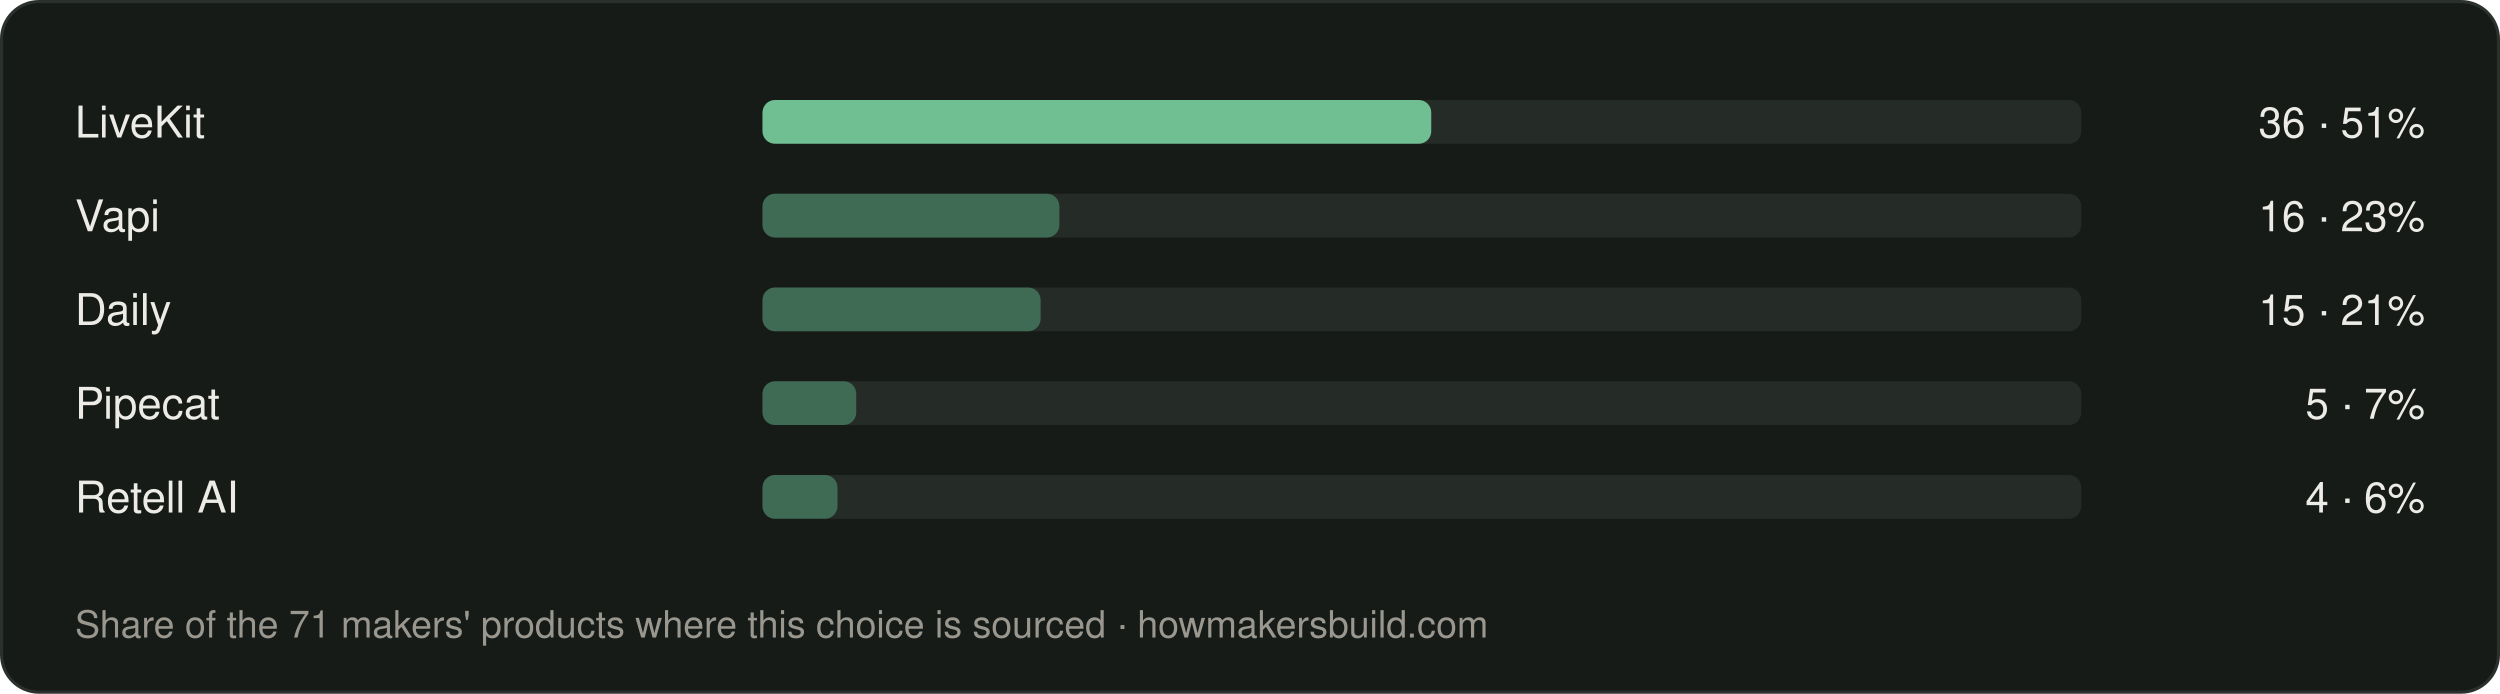
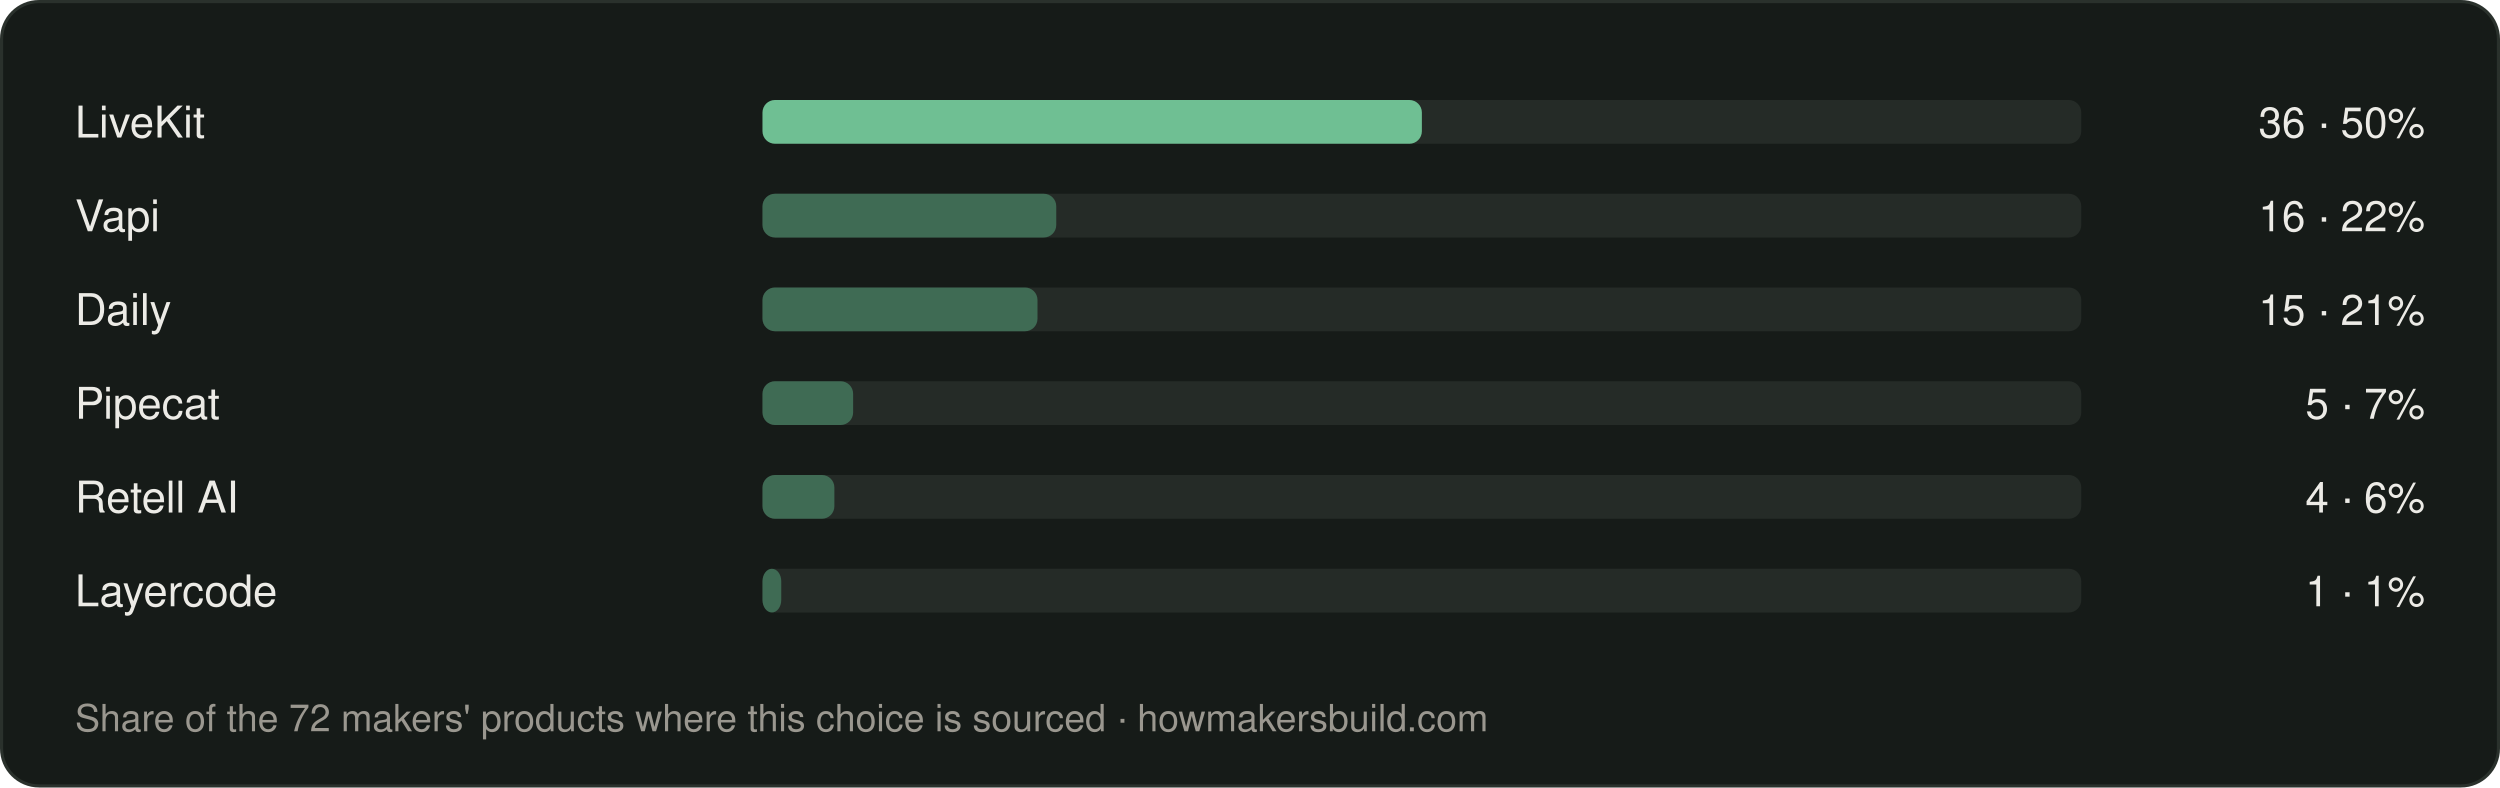
- <svg xmlns="http://www.w3.org/2000/svg" width="800" height="222" viewBox="0 0 800 222" font-family="-apple-system, BlinkMacSystemFont, 'Segoe UI', Helvetica, Arial, sans-serif">
-   <rect x="0.5" y="0.5" width="799" height="221" rx="12" fill="#161b18" stroke="#2a312c" />
+ <svg xmlns="http://www.w3.org/2000/svg" width="800" height="252" viewBox="0 0 800 252" font-family="-apple-system, BlinkMacSystemFont, 'Segoe UI', Helvetica, Arial, sans-serif">
+   <rect x="0.5" y="0.5" width="799" height="251" rx="12" fill="#161b18" stroke="#2a312c" />
  <text x="24" y="44" font-size="14" fill="#ecebe6">LiveKit</text>
  <rect x="244" y="32" width="422" height="14" rx="4" fill="#252b27" />
-   <rect x="244" y="32" width="214" height="14" rx="4" fill="#6fbf93" />
-   <text x="776" y="44" font-size="13.5" text-anchor="end" fill="#ecebe6">36 · 51%</text>
+   <rect x="244" y="32" width="211" height="14" rx="4" fill="#6fbf93" />
+   <text x="776" y="44" font-size="13.5" text-anchor="end" fill="#ecebe6">36 · 50%</text>
  <text x="24" y="74" font-size="14" fill="#ecebe6">Vapi</text>
  <rect x="244" y="62" width="422" height="14" rx="4" fill="#252b27" />
-   <rect x="244" y="62" width="95" height="14" rx="4" fill="#3f6b54" />
-   <text x="776" y="74" font-size="13.5" text-anchor="end" fill="#ecebe6">16 · 23%</text>
+   <rect x="244" y="62" width="94" height="14" rx="4" fill="#3f6b54" />
+   <text x="776" y="74" font-size="13.5" text-anchor="end" fill="#ecebe6">16 · 22%</text>
  <text x="24" y="104" font-size="14" fill="#ecebe6">Daily</text>
  <rect x="244" y="92" width="422" height="14" rx="4" fill="#252b27" />
-   <rect x="244" y="92" width="89" height="14" rx="4" fill="#3f6b54" />
+   <rect x="244" y="92" width="88" height="14" rx="4" fill="#3f6b54" />
  <text x="776" y="104" font-size="13.5" text-anchor="end" fill="#ecebe6">15 · 21%</text>
  <text x="24" y="134" font-size="14" fill="#ecebe6">Pipecat</text>
  <rect x="244" y="122" width="422" height="14" rx="4" fill="#252b27" />
-   <rect x="244" y="122" width="30" height="14" rx="4" fill="#3f6b54" />
+   <rect x="244" y="122" width="29" height="14" rx="4" fill="#3f6b54" />
  <text x="776" y="134" font-size="13.5" text-anchor="end" fill="#ecebe6">5 · 7%</text>
  <text x="24" y="164" font-size="14" fill="#ecebe6">Retell AI</text>
  <rect x="244" y="152" width="422" height="14" rx="4" fill="#252b27" />
-   <rect x="244" y="152" width="24" height="14" rx="4" fill="#3f6b54" />
+   <rect x="244" y="152" width="23" height="14" rx="4" fill="#3f6b54" />
  <text x="776" y="164" font-size="13.5" text-anchor="end" fill="#ecebe6">4 · 6%</text>
-   <text x="24" y="204" font-size="12" fill="#9a978f">Share of the 71 makers' products where this choice is sourced · howmakersbuild.com</text>
+   <text x="24" y="194" font-size="14" fill="#ecebe6">Layercode</text>
+   <rect x="244" y="182" width="422" height="14" rx="4" fill="#252b27" />
+   <rect x="244" y="182" width="6" height="14" rx="4" fill="#3f6b54" />
+   <text x="776" y="194" font-size="13.5" text-anchor="end" fill="#ecebe6">1 · 1%</text>
+   <text x="24" y="234" font-size="12" fill="#9a978f">Share of the 72 makers' products where this choice is sourced · howmakersbuild.com</text>
</svg>
